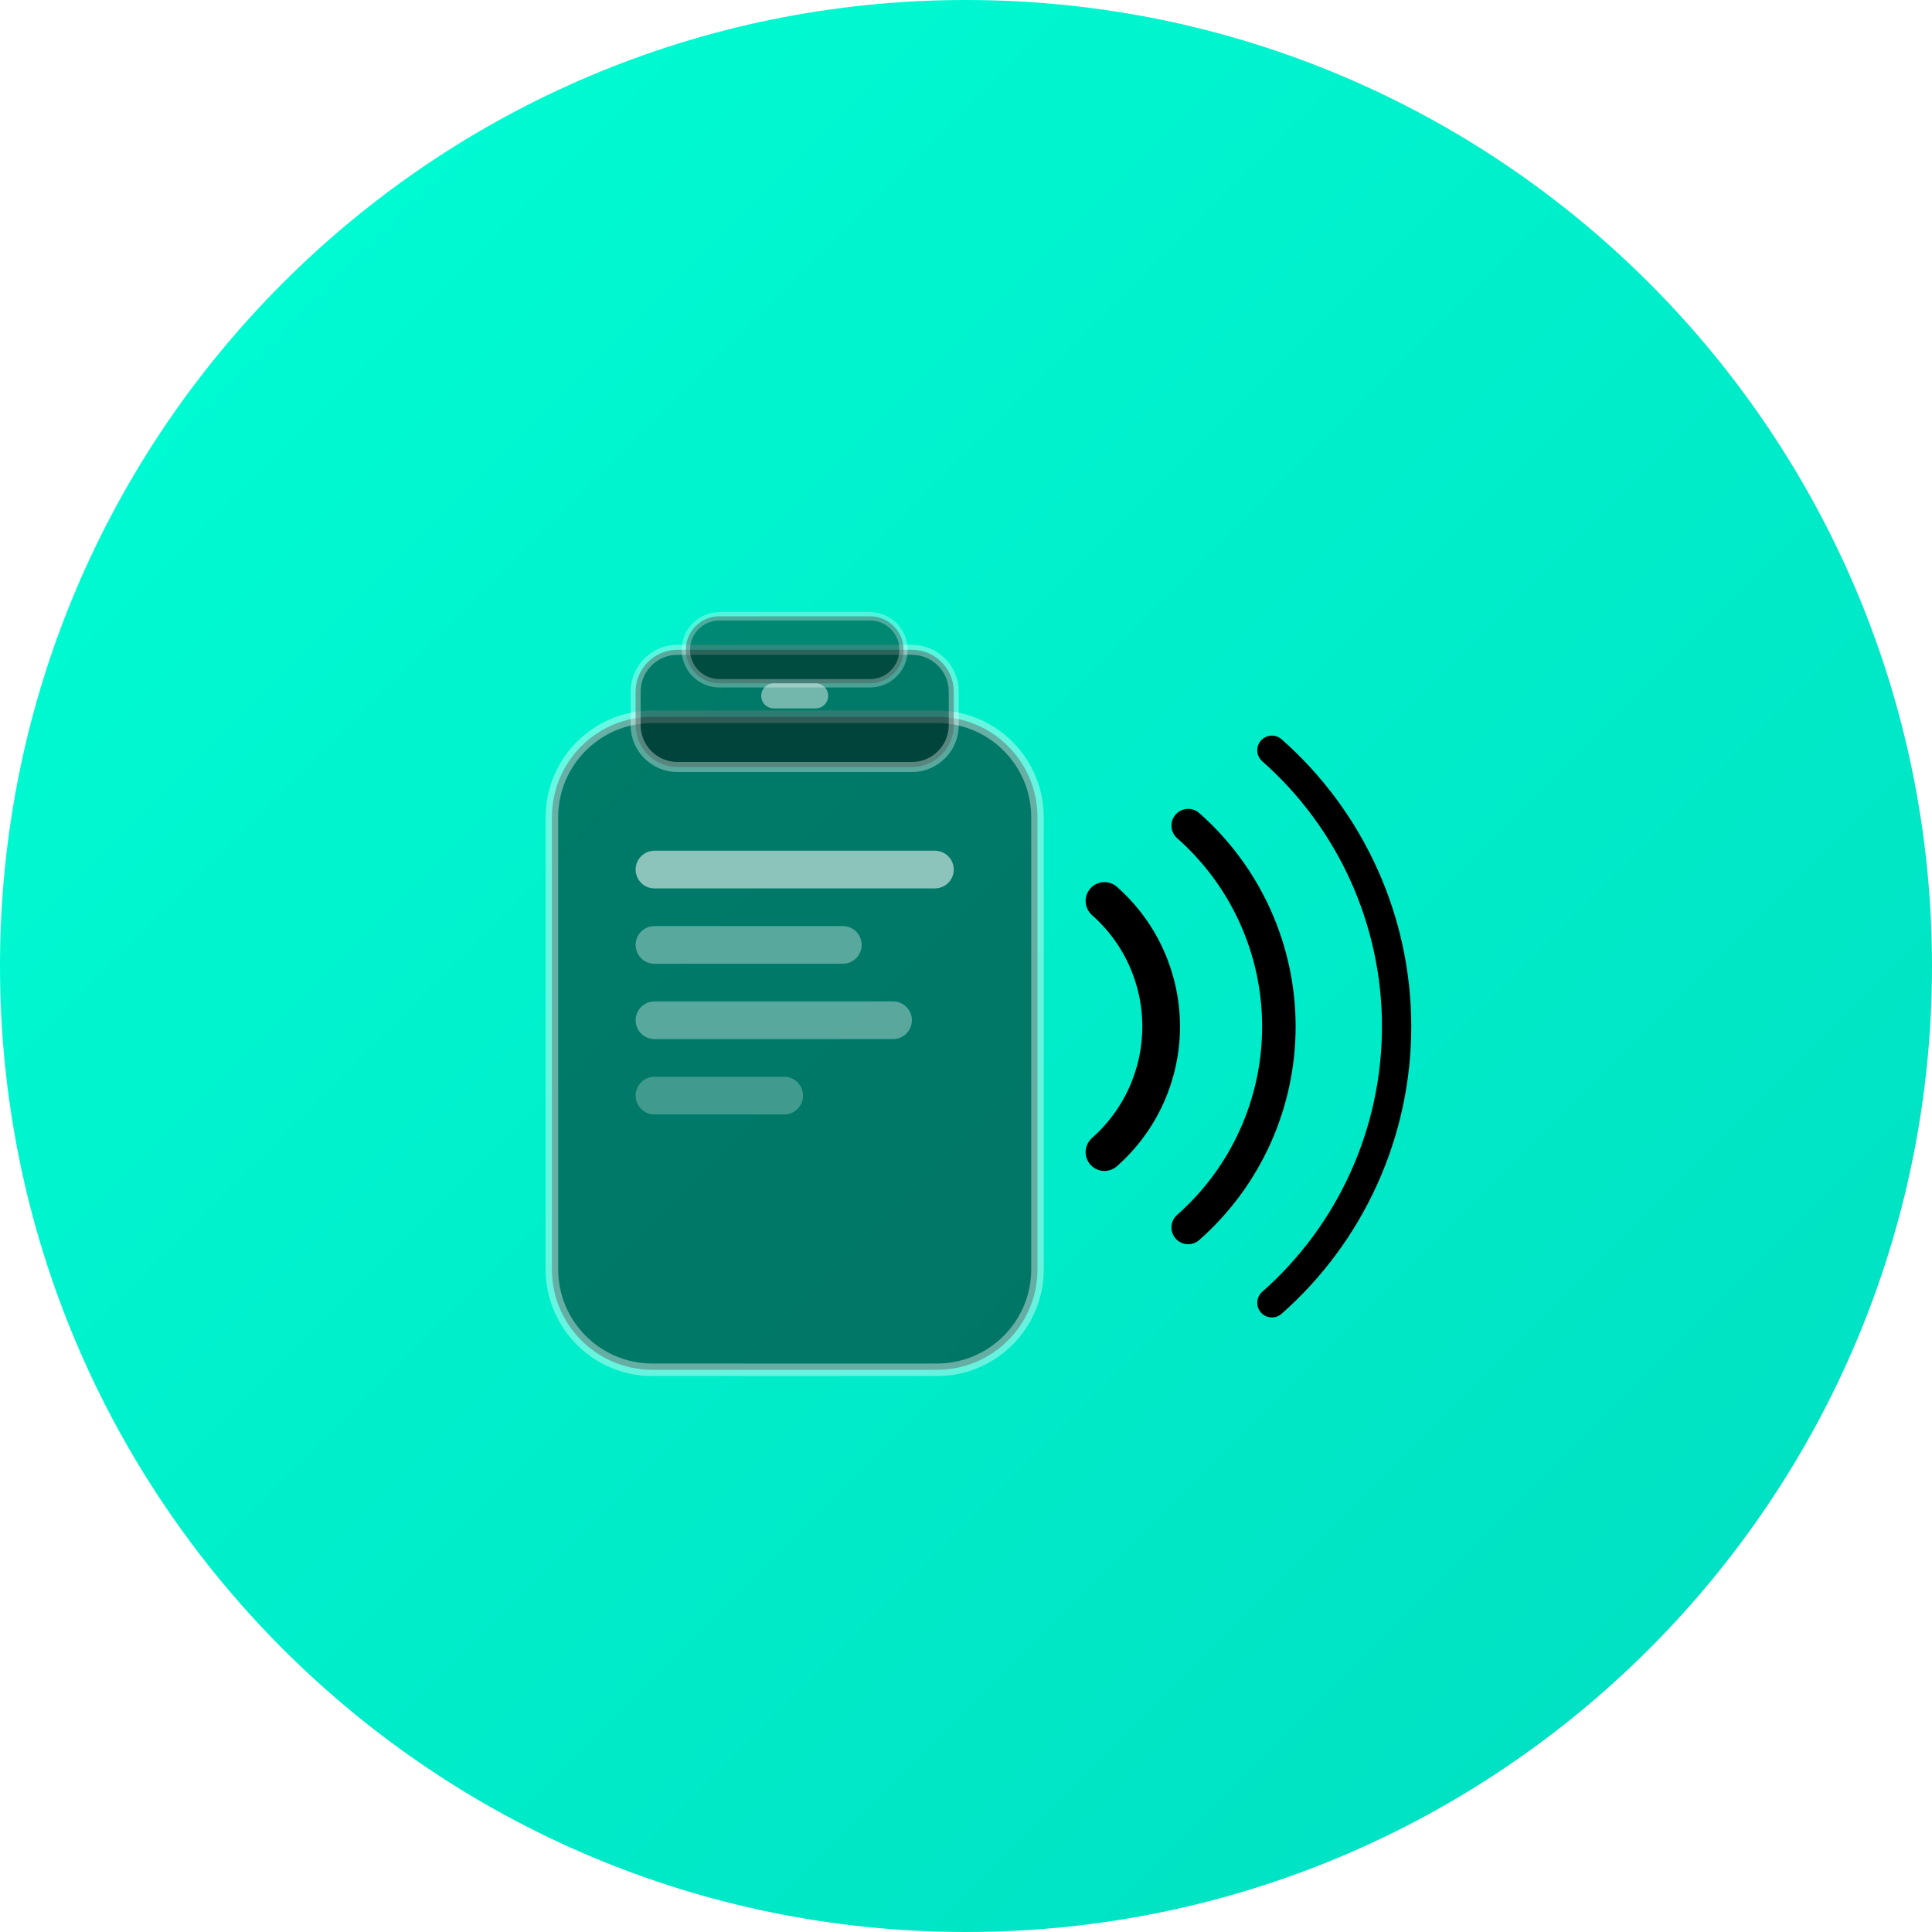
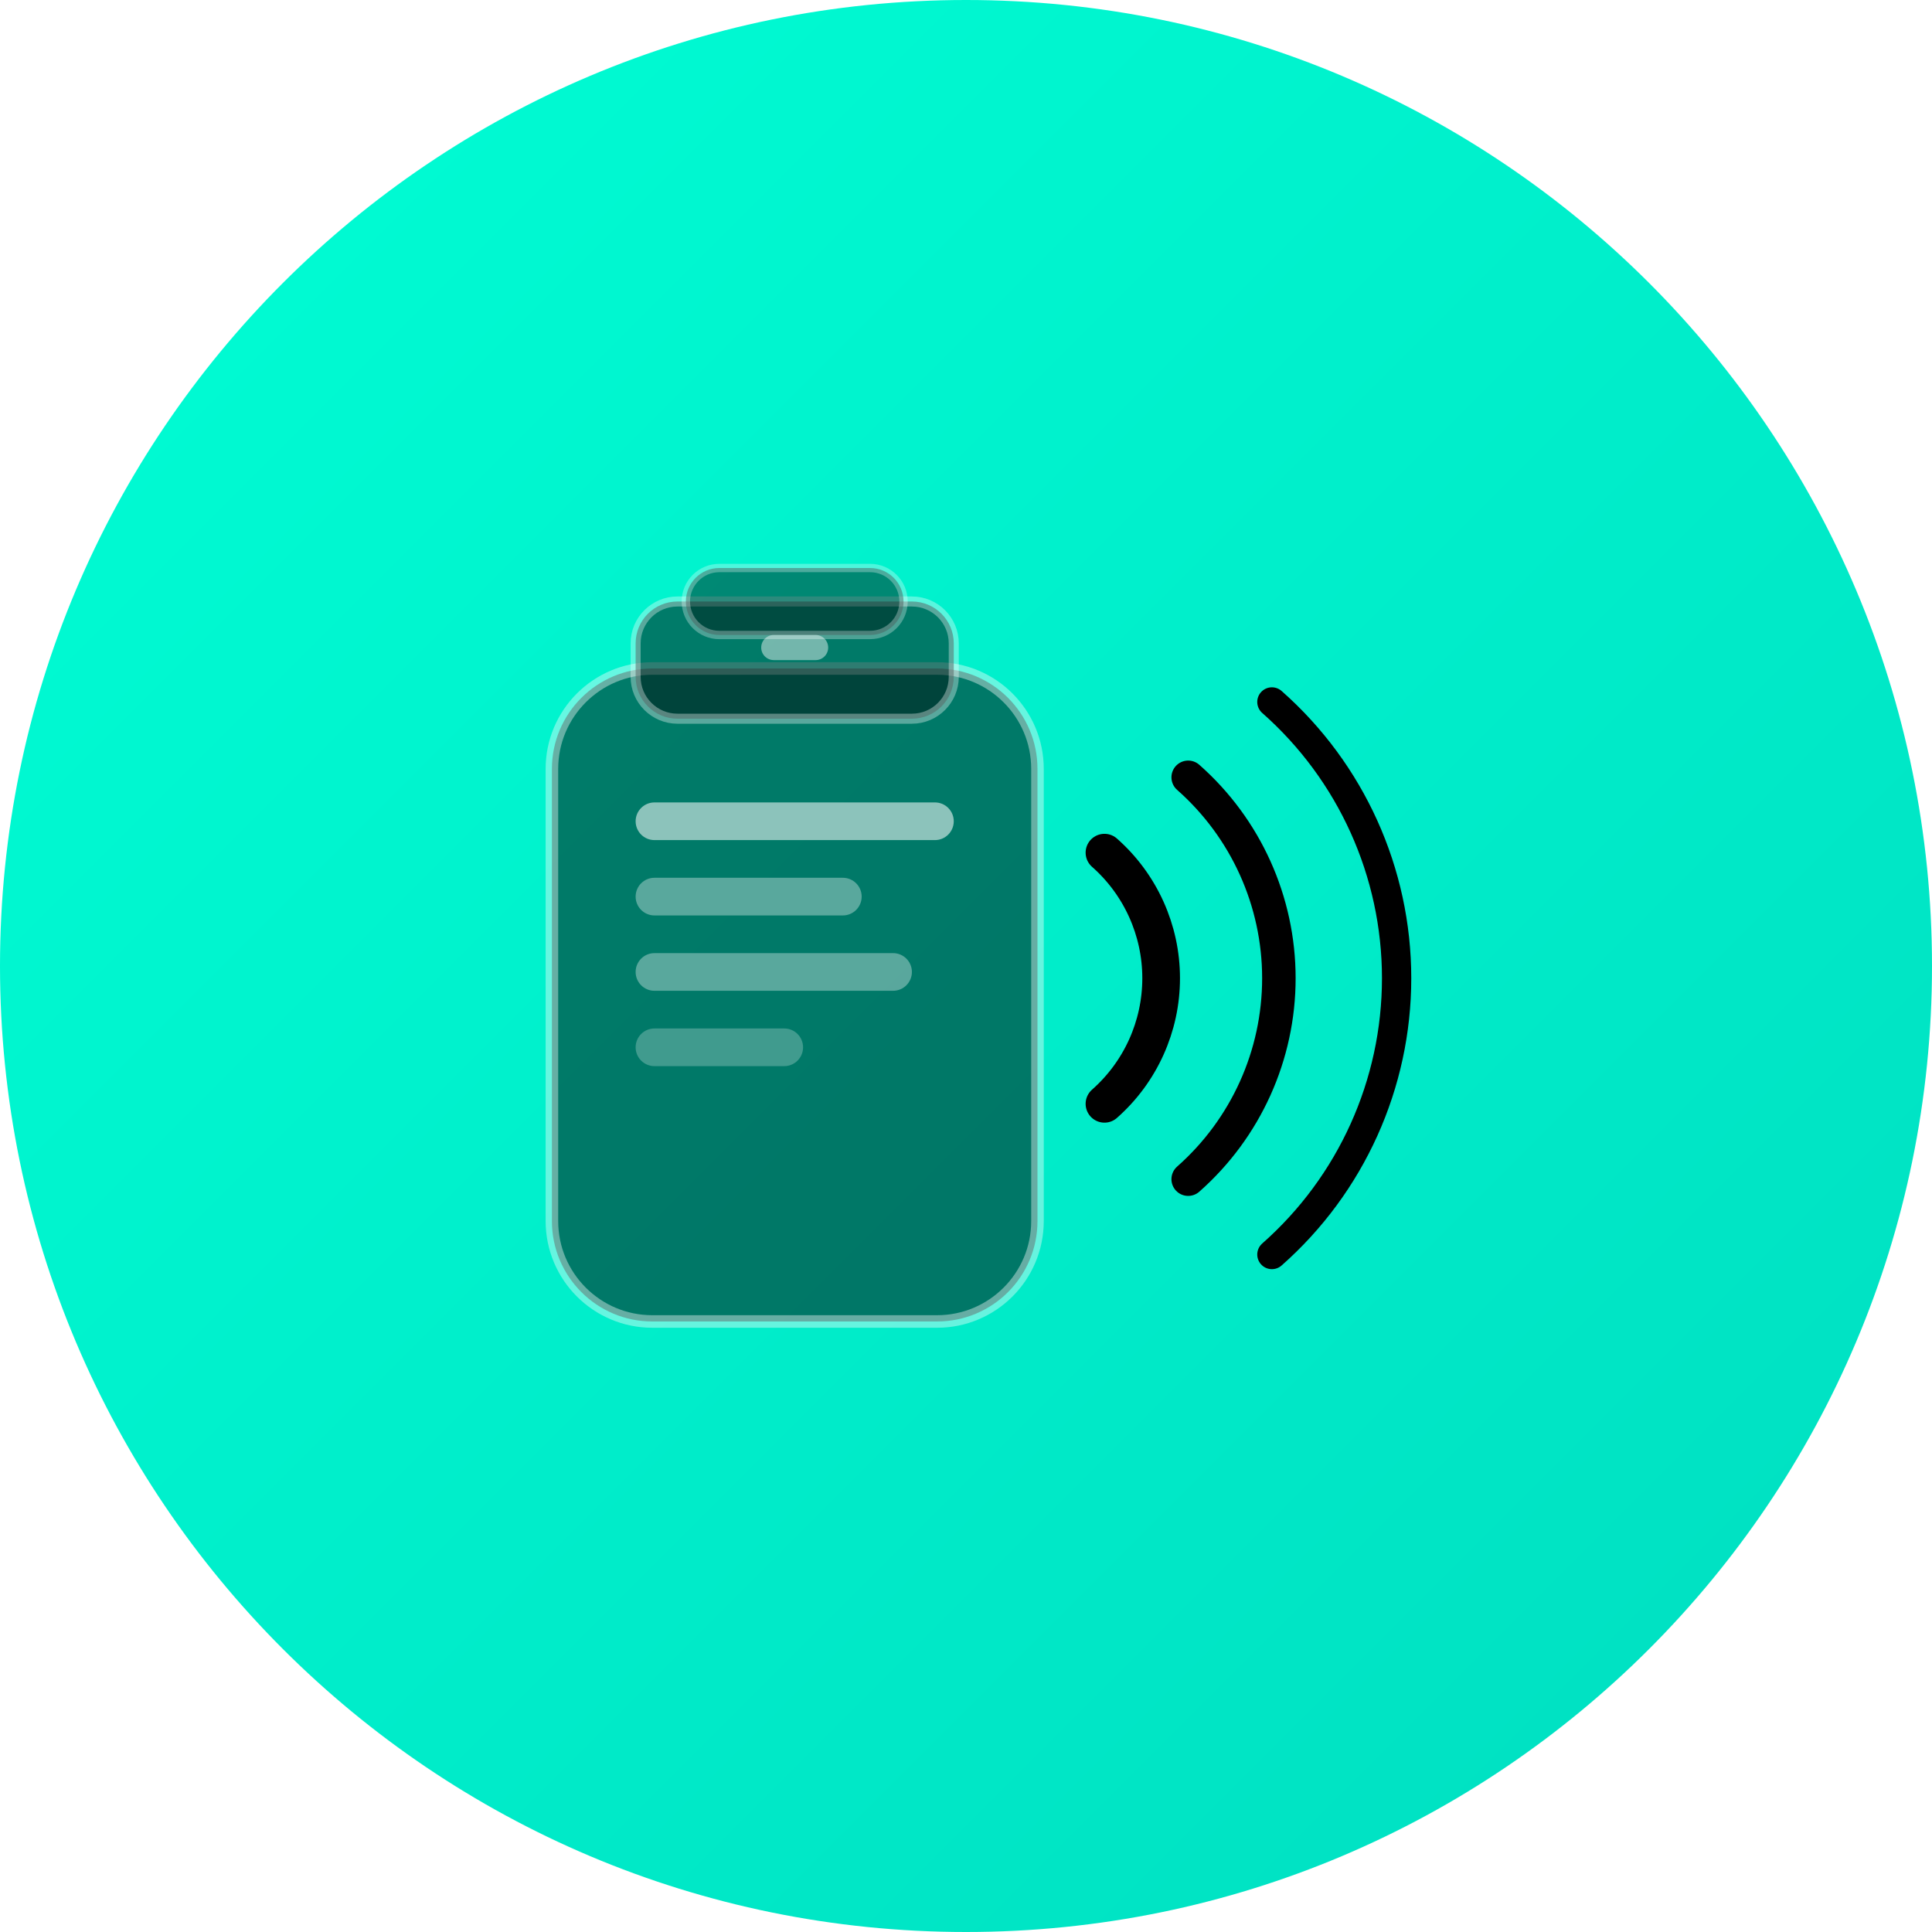
<svg xmlns="http://www.w3.org/2000/svg" width="120" height="120" viewBox="0 0 120 120" fill="none">
  <defs>
    <linearGradient id="bgGrad" x1="0" y1="0" x2="1" y2="1">
      <stop stop-color="#00FFD5" />
      <stop offset="1" stop-color="#00DDC0" />
    </linearGradient>
  </defs>
  <circle cx="60" cy="60" r="60" fill="url(#bgGrad)" />
-   <g transform="translate(27,31) scale(0.52)">
+   <g transform="translate(27,28) scale(0.52)">
    <rect x="14" y="26" width="58" height="78" rx="12" fill="rgba(0,25,22,0.55)" stroke="rgba(255,255,255,0.4)" stroke-width="1.5" />
    <rect x="24" y="18" width="38" height="14" rx="5" fill="rgba(0,25,22,0.55)" stroke="rgba(255,255,255,0.35)" stroke-width="1.2" />
    <rect x="30" y="14" width="26" height="8" rx="4" fill="rgba(0,30,26,0.5)" stroke="rgba(255,255,255,0.3)" stroke-width="1" />
    <rect x="39" y="22" width="8" height="3" rx="1.5" fill="rgba(255,255,255,0.45)" />
    <rect x="24" y="42" width="38" height="4.5" rx="2.25" fill="rgba(255,255,255,0.55)" />
    <rect x="24" y="51" width="27" height="4.5" rx="2.25" fill="rgba(255,255,255,0.35)" />
    <rect x="24" y="60" width="33" height="4.5" rx="2.25" fill="rgba(255,255,255,0.35)" />
    <rect x="24" y="69" width="20" height="4.5" rx="2.25" fill="rgba(255,255,255,0.25)" />
    <path d="M80 48 A 20 20 0 0 1 80 78" stroke="black" stroke-width="4.5" stroke-linecap="round" fill="none" />
    <path d="M90 39 A 32 32 0 0 1 90 87" stroke="black" stroke-width="4" stroke-linecap="round" fill="none" />
    <path d="M100 30 A 44 44 0 0 1 100 96" stroke="black" stroke-width="3.5" stroke-linecap="round" fill="none" />
  </g>
</svg>
